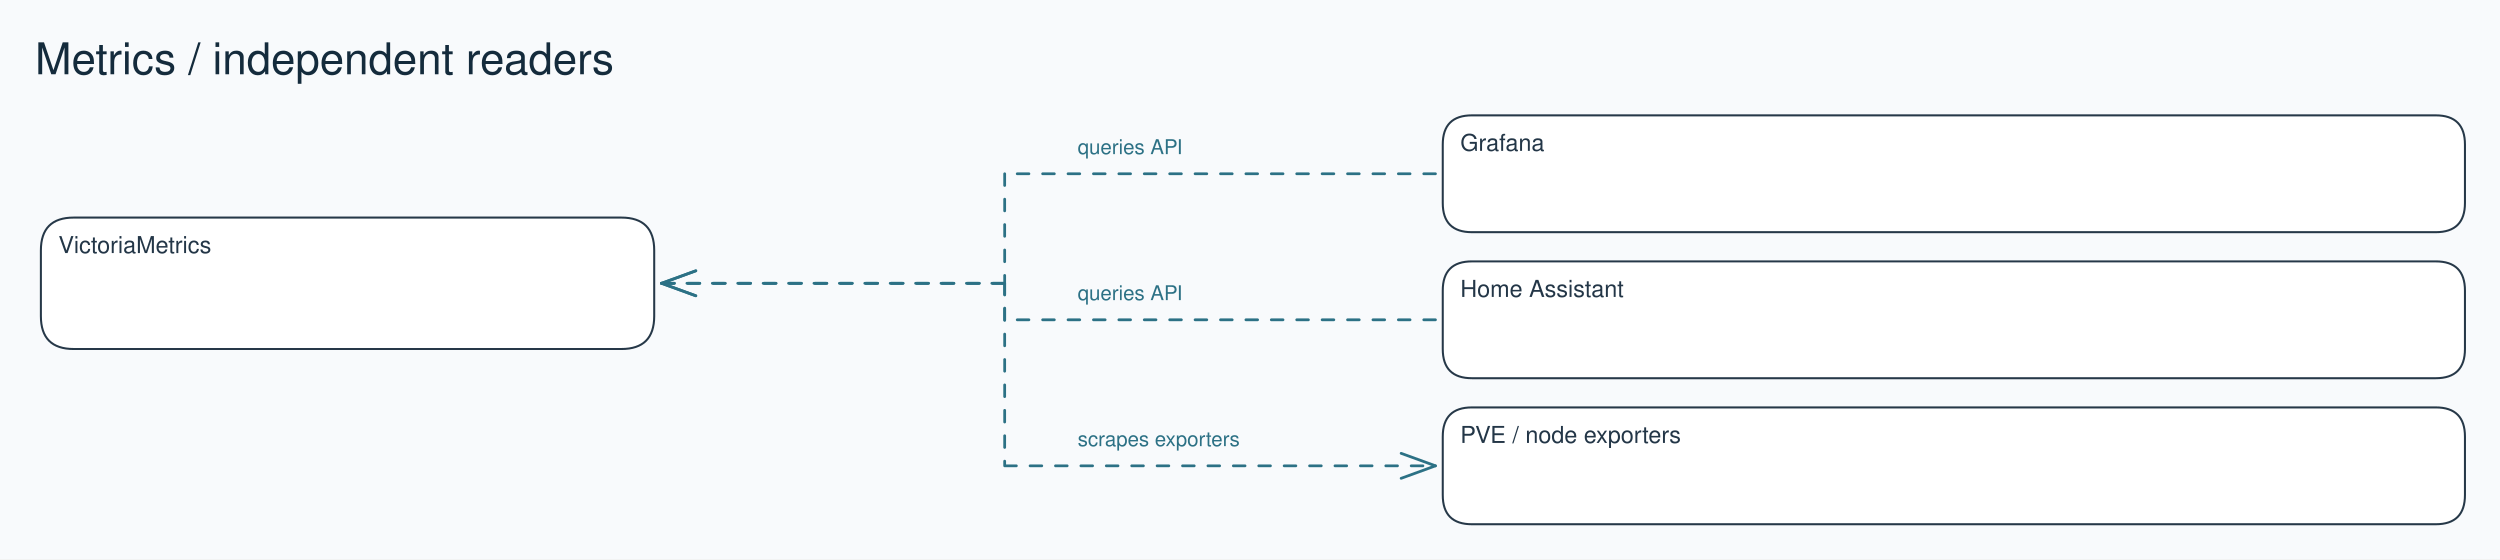
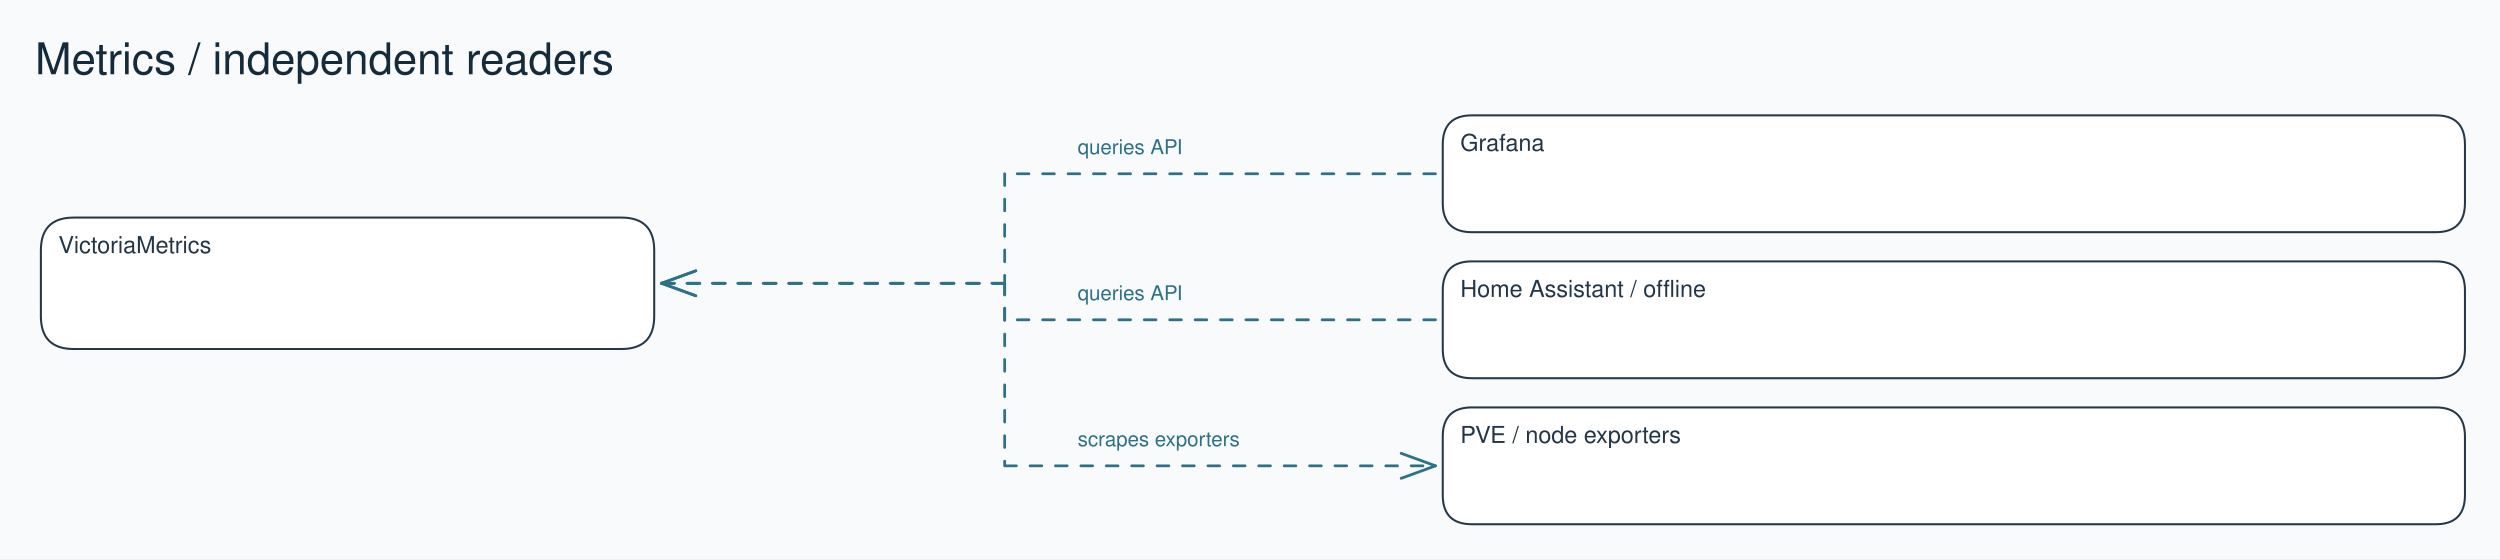
<svg xmlns="http://www.w3.org/2000/svg" version="1.1" viewBox="0 0 1712 383" width="1712" height="383">
  <defs>
    <style class="style-fonts">
      </style>
  </defs>
  <rect x="0" y="0" width="1712" height="383" fill="#f8fafc" />
  <g transform="translate(24 24) rotate(0 252.3 18.75)">
    <text x="0" y="26.851" font-family="Helvetica, sans-serif, Segoe UI Emoji" font-size="30px" fill="#142b3c" text-anchor="start" style="white-space: pre;" direction="ltr" dominant-baseline="alphabetic">Metrics / independent readers</text>
  </g>
  <g stroke-linecap="round" transform="translate(28 149) rotate(0 210 45)">
    <path d="M22.5 0 C118.88 0, 215.26 0, 397.5 0 C412.5 0, 420 7.5, 420 22.5 C420 32.88, 420 43.26, 420 67.5 C420 82.5, 412.5 90, 397.5 90 C275.35 90, 153.2 90, 22.5 90 C7.5 90, 0 82.5, 0 67.5 C0 53.27, 0 39.04, 0 22.5 C0 7.5, 7.5 0, 22.5 0" stroke="none" stroke-width="0" fill="#ffffff" />
    <path d="M22.5 0 C119.56 0, 216.61 0, 397.5 0 M22.5 0 C133.16 0, 243.82 0, 397.5 0 M397.5 0 C412.5 0, 420 7.5, 420 22.5 M397.5 0 C412.5 0, 420 7.5, 420 22.5 M420 22.5 C420 39.72, 420 56.94, 420 67.5 M420 22.5 C420 36.75, 420 51.01, 420 67.5 M420 67.5 C420 82.5, 412.5 90, 397.5 90 M420 67.5 C420 82.5, 412.5 90, 397.5 90 M397.5 90 C306.37 90, 215.24 90, 22.5 90 M397.5 90 C255.98 90, 114.46 90, 22.5 90 M22.5 90 C7.5 90, 0 82.5, 0 67.5 M22.5 90 C7.5 90, 0 82.5, 0 67.5 M0 67.5 C0 52.82, 0 38.13, 0 22.5 M0 67.5 C0 51.33, 0 35.17, 0 22.5 M0 22.5 C0 7.5, 7.5 0, 22.5 0 M0 22.5 C0 7.5, 7.5 0, 22.5 0" stroke="#263848" stroke-width="1.4" fill="none" />
  </g>
  <g transform="translate(40 159) rotate(0 198 35)">
    <text x="0" y="14.32" font-family="Helvetica, sans-serif, Segoe UI Emoji" font-size="16px" fill="#233647" text-anchor="start" style="white-space: pre;" direction="ltr" dominant-baseline="alphabetic">VictoriaMetrics</text>
  </g>
  <g stroke-linecap="round" transform="translate(988 79) rotate(0 350 40)">
    <path d="M20 0 C216.01 0, 412.02 0, 680 0 C693.33 0, 700 6.67, 700 20 C700 31.26, 700 42.51, 700 60 C700 73.33, 693.33 80, 680 80 C418.26 80, 156.51 80, 20 80 C6.67 80, 0 73.33, 0 60 C0 51.89, 0 43.79, 0 20 C0 6.67, 6.67 0, 20 0" stroke="none" stroke-width="0" fill="#ffffff" />
    <path d="M20 0 C190.82 0, 361.65 0, 680 0 M20 0 C177.79 0, 335.59 0, 680 0 M680 0 C693.33 0, 700 6.67, 700 20 M680 0 C693.33 0, 700 6.67, 700 20 M700 20 C700 28.71, 700 37.41, 700 60 M700 20 C700 31.83, 700 43.66, 700 60 M700 60 C700 73.33, 693.33 80, 680 80 M700 60 C700 73.33, 693.33 80, 680 80 M680 80 C498.93 80, 317.85 80, 20 80 M680 80 C542.04 80, 404.09 80, 20 80 M20 80 C6.67 80, 0 73.33, 0 60 M20 80 C6.67 80, 0 73.33, 0 60 M0 60 C0 48, 0 36.01, 0 20 M0 60 C0 47.52, 0 35.03, 0 20 M0 20 C0 6.67, 6.67 0, 20 0 M0 20 C0 6.67, 6.67 0, 20 0" stroke="#263848" stroke-width="1.4" fill="none" />
  </g>
  <g transform="translate(1000 89) rotate(0 338 30)">
    <text x="0" y="14.32" font-family="Helvetica, sans-serif, Segoe UI Emoji" font-size="16px" fill="#233647" text-anchor="start" style="white-space: pre;" direction="ltr" dominant-baseline="alphabetic">Grafana</text>
  </g>
  <g stroke-linecap="round">
    <g transform="translate(983 119) rotate(0 -265 37.5)">
      <path d="M0 0 C-76.36 0, -152.71 0, -295 0 M-295 0 C-295 28.73, -295 57.46, -295 75 M-295 75 C-386.97 75, -478.95 75, -530 75" stroke="#2c7185" stroke-width="1.9" fill="none" stroke-dasharray="8 9.4" />
    </g>
    <g transform="translate(983 119) rotate(0 -265 37.5)">
      <path d="M-506.51 66.45 C-512.59 68.66, -518.67 70.88, -530 75" stroke="#2c7185" stroke-width="1.9" fill="none" />
    </g>
    <g transform="translate(983 119) rotate(0 -265 37.5)">
      <path d="M-506.51 83.55 C-512.59 81.34, -518.67 79.12, -530 75" stroke="#2c7185" stroke-width="1.9" fill="none" />
    </g>
  </g>
  <mask />
  <g transform="translate(738 93) rotate(0 44.66 8.75)">
    <text x="0" y="12.53" font-family="Helvetica, sans-serif, Segoe UI Emoji" font-size="14px" fill="#2c7185" text-anchor="start" style="white-space: pre;" direction="ltr" dominant-baseline="alphabetic">queries API</text>
  </g>
  <g stroke-linecap="round" transform="translate(988 179) rotate(0 350 40)">
    <path d="M20 0 C268.77 0, 517.54 0, 680 0 C693.33 0, 700 6.67, 700 20 C700 35.31, 700 50.63, 700 60 C700 73.33, 693.33 80, 680 80 C456.74 80, 233.49 80, 20 80 C6.67 80, 0 73.33, 0 60 C0 44.97, 0 29.95, 0 20 C0 6.67, 6.67 0, 20 0" stroke="none" stroke-width="0" fill="#ffffff" />
    <path d="M20 0 C190.84 0, 361.67 0, 680 0 M20 0 C235.86 0, 451.72 0, 680 0 M680 0 C693.33 0, 700 6.67, 700 20 M680 0 C693.33 0, 700 6.67, 700 20 M700 20 C700 31.51, 700 43.01, 700 60 M700 20 C700 30.15, 700 40.31, 700 60 M700 60 C700 73.33, 693.33 80, 680 80 M700 60 C700 73.33, 693.33 80, 680 80 M680 80 C457.55 80, 235.1 80, 20 80 M680 80 C500.28 80, 320.56 80, 20 80 M20 80 C6.67 80, 0 73.33, 0 60 M20 80 C6.67 80, 0 73.33, 0 60 M0 60 C0 50.11, 0 40.23, 0 20 M0 60 C0 51.29, 0 42.58, 0 20 M0 20 C0 6.67, 6.67 0, 20 0 M0 20 C0 6.67, 6.67 0, 20 0" stroke="#263848" stroke-width="1.4" fill="none" />
  </g>
  <g transform="translate(1000 189) rotate(0 338 30)">
-     <text x="0" y="14.32" font-family="Helvetica, sans-serif, Segoe UI Emoji" font-size="16px" fill="#233647" text-anchor="start" style="white-space: pre;" direction="ltr" dominant-baseline="alphabetic">Home Assistant</text>
+     <text x="0" y="14.32" font-family="Helvetica, sans-serif, Segoe UI Emoji" font-size="16px" fill="#233647" text-anchor="start" style="white-space: pre;" direction="ltr" dominant-baseline="alphabetic">Home Assistant / offline</text>
  </g>
  <g stroke-linecap="round">
    <g transform="translate(983 219) rotate(0 -265 -12.5)">
      <path d="M0 0 C-76.36 0, -152.72 0, -295 0 M-295 0 C-295 -6.78, -295 -13.55, -295 -25 M-295 -25 C-373 -25, -451 -25, -530 -25" stroke="#2c7185" stroke-width="1.9" fill="none" stroke-dasharray="8 9.4" />
    </g>
    <g transform="translate(983 219) rotate(0 -265 -12.5)">
      <path d="M-506.51 -33.55 C-512.59 -31.34, -518.67 -29.12, -530 -25" stroke="#2c7185" stroke-width="1.9" fill="none" />
    </g>
    <g transform="translate(983 219) rotate(0 -265 -12.5)">
      <path d="M-506.51 -16.45 C-512.59 -18.66, -518.67 -20.88, -530 -25" stroke="#2c7185" stroke-width="1.9" fill="none" />
    </g>
  </g>
  <mask />
  <g transform="translate(738 193) rotate(0 44.66 8.75)">
    <text x="0" y="12.53" font-family="Helvetica, sans-serif, Segoe UI Emoji" font-size="14px" fill="#2c7185" text-anchor="start" style="white-space: pre;" direction="ltr" dominant-baseline="alphabetic">queries API</text>
  </g>
  <g stroke-linecap="round" transform="translate(988 279) rotate(0 350 40)">
    <path d="M20 0 C189.53 0, 359.06 0, 680 0 C693.33 0, 700 6.67, 700 20 C700 31.37, 700 42.74, 700 60 C700 73.33, 693.33 80, 680 80 C495.23 80, 310.46 80, 20 80 C6.67 80, 0 73.33, 0 60 C0 46.06, 0 32.11, 0 20 C0 6.67, 6.67 0, 20 0" stroke="none" stroke-width="0" fill="#ffffff" />
    <path d="M20 0 C190.85 0, 361.7 0, 680 0 M20 0 C161.92 0, 303.84 0, 680 0 M680 0 C693.33 0, 700 6.67, 700 20 M680 0 C693.33 0, 700 6.67, 700 20 M700 20 C700 34.31, 700 48.62, 700 60 M700 20 C700 28.48, 700 36.96, 700 60 M700 60 C700 73.33, 693.33 80, 680 80 M700 60 C700 73.33, 693.33 80, 680 80 M680 80 C416.18 80, 152.35 80, 20 80 M680 80 C458.51 80, 237.03 80, 20 80 M20 80 C6.67 80, 0 73.33, 0 60 M20 80 C6.67 80, 0 73.33, 0 60 M0 60 C0 44.22, 0 28.45, 0 20 M0 60 C0 47.06, 0 34.12, 0 20 M0 20 C0 6.67, 6.67 0, 20 0 M0 20 C0 6.67, 6.67 0, 20 0" stroke="#263848" stroke-width="1.4" fill="none" />
  </g>
  <g transform="translate(1000 289) rotate(0 338 30)">
    <text x="0" y="14.32" font-family="Helvetica, sans-serif, Segoe UI Emoji" font-size="16px" fill="#233647" text-anchor="start" style="white-space: pre;" direction="ltr" dominant-baseline="alphabetic">PVE / node exporters</text>
  </g>
  <g stroke-linecap="round">
    <g transform="translate(453 194) rotate(0 265 62.5)">
      <path d="M0 0 C60.83 0, 121.67 0, 235 0 M235 0 C235 44.88, 235 89.76, 235 125 M235 125 C315.37 125, 395.74 125, 530 125" stroke="#2c7185" stroke-width="1.9" fill="none" stroke-dasharray="8 9.4" />
    </g>
    <g transform="translate(453 194) rotate(0 265 62.5)">
      <path d="M506.51 133.55 C512.59 131.34, 518.67 129.12, 530 125" stroke="#2c7185" stroke-width="1.9" fill="none" />
    </g>
    <g transform="translate(453 194) rotate(0 265 62.5)">
      <path d="M506.51 116.45 C512.59 118.66, 518.67 120.88, 530 125" stroke="#2c7185" stroke-width="1.9" fill="none" />
    </g>
  </g>
  <mask />
  <g transform="translate(738 293) rotate(0 69.02 8.75)">
    <text x="0" y="12.53" font-family="Helvetica, sans-serif, Segoe UI Emoji" font-size="14px" fill="#2c7185" text-anchor="start" style="white-space: pre;" direction="ltr" dominant-baseline="alphabetic">scrapes exporters</text>
  </g>
</svg>
